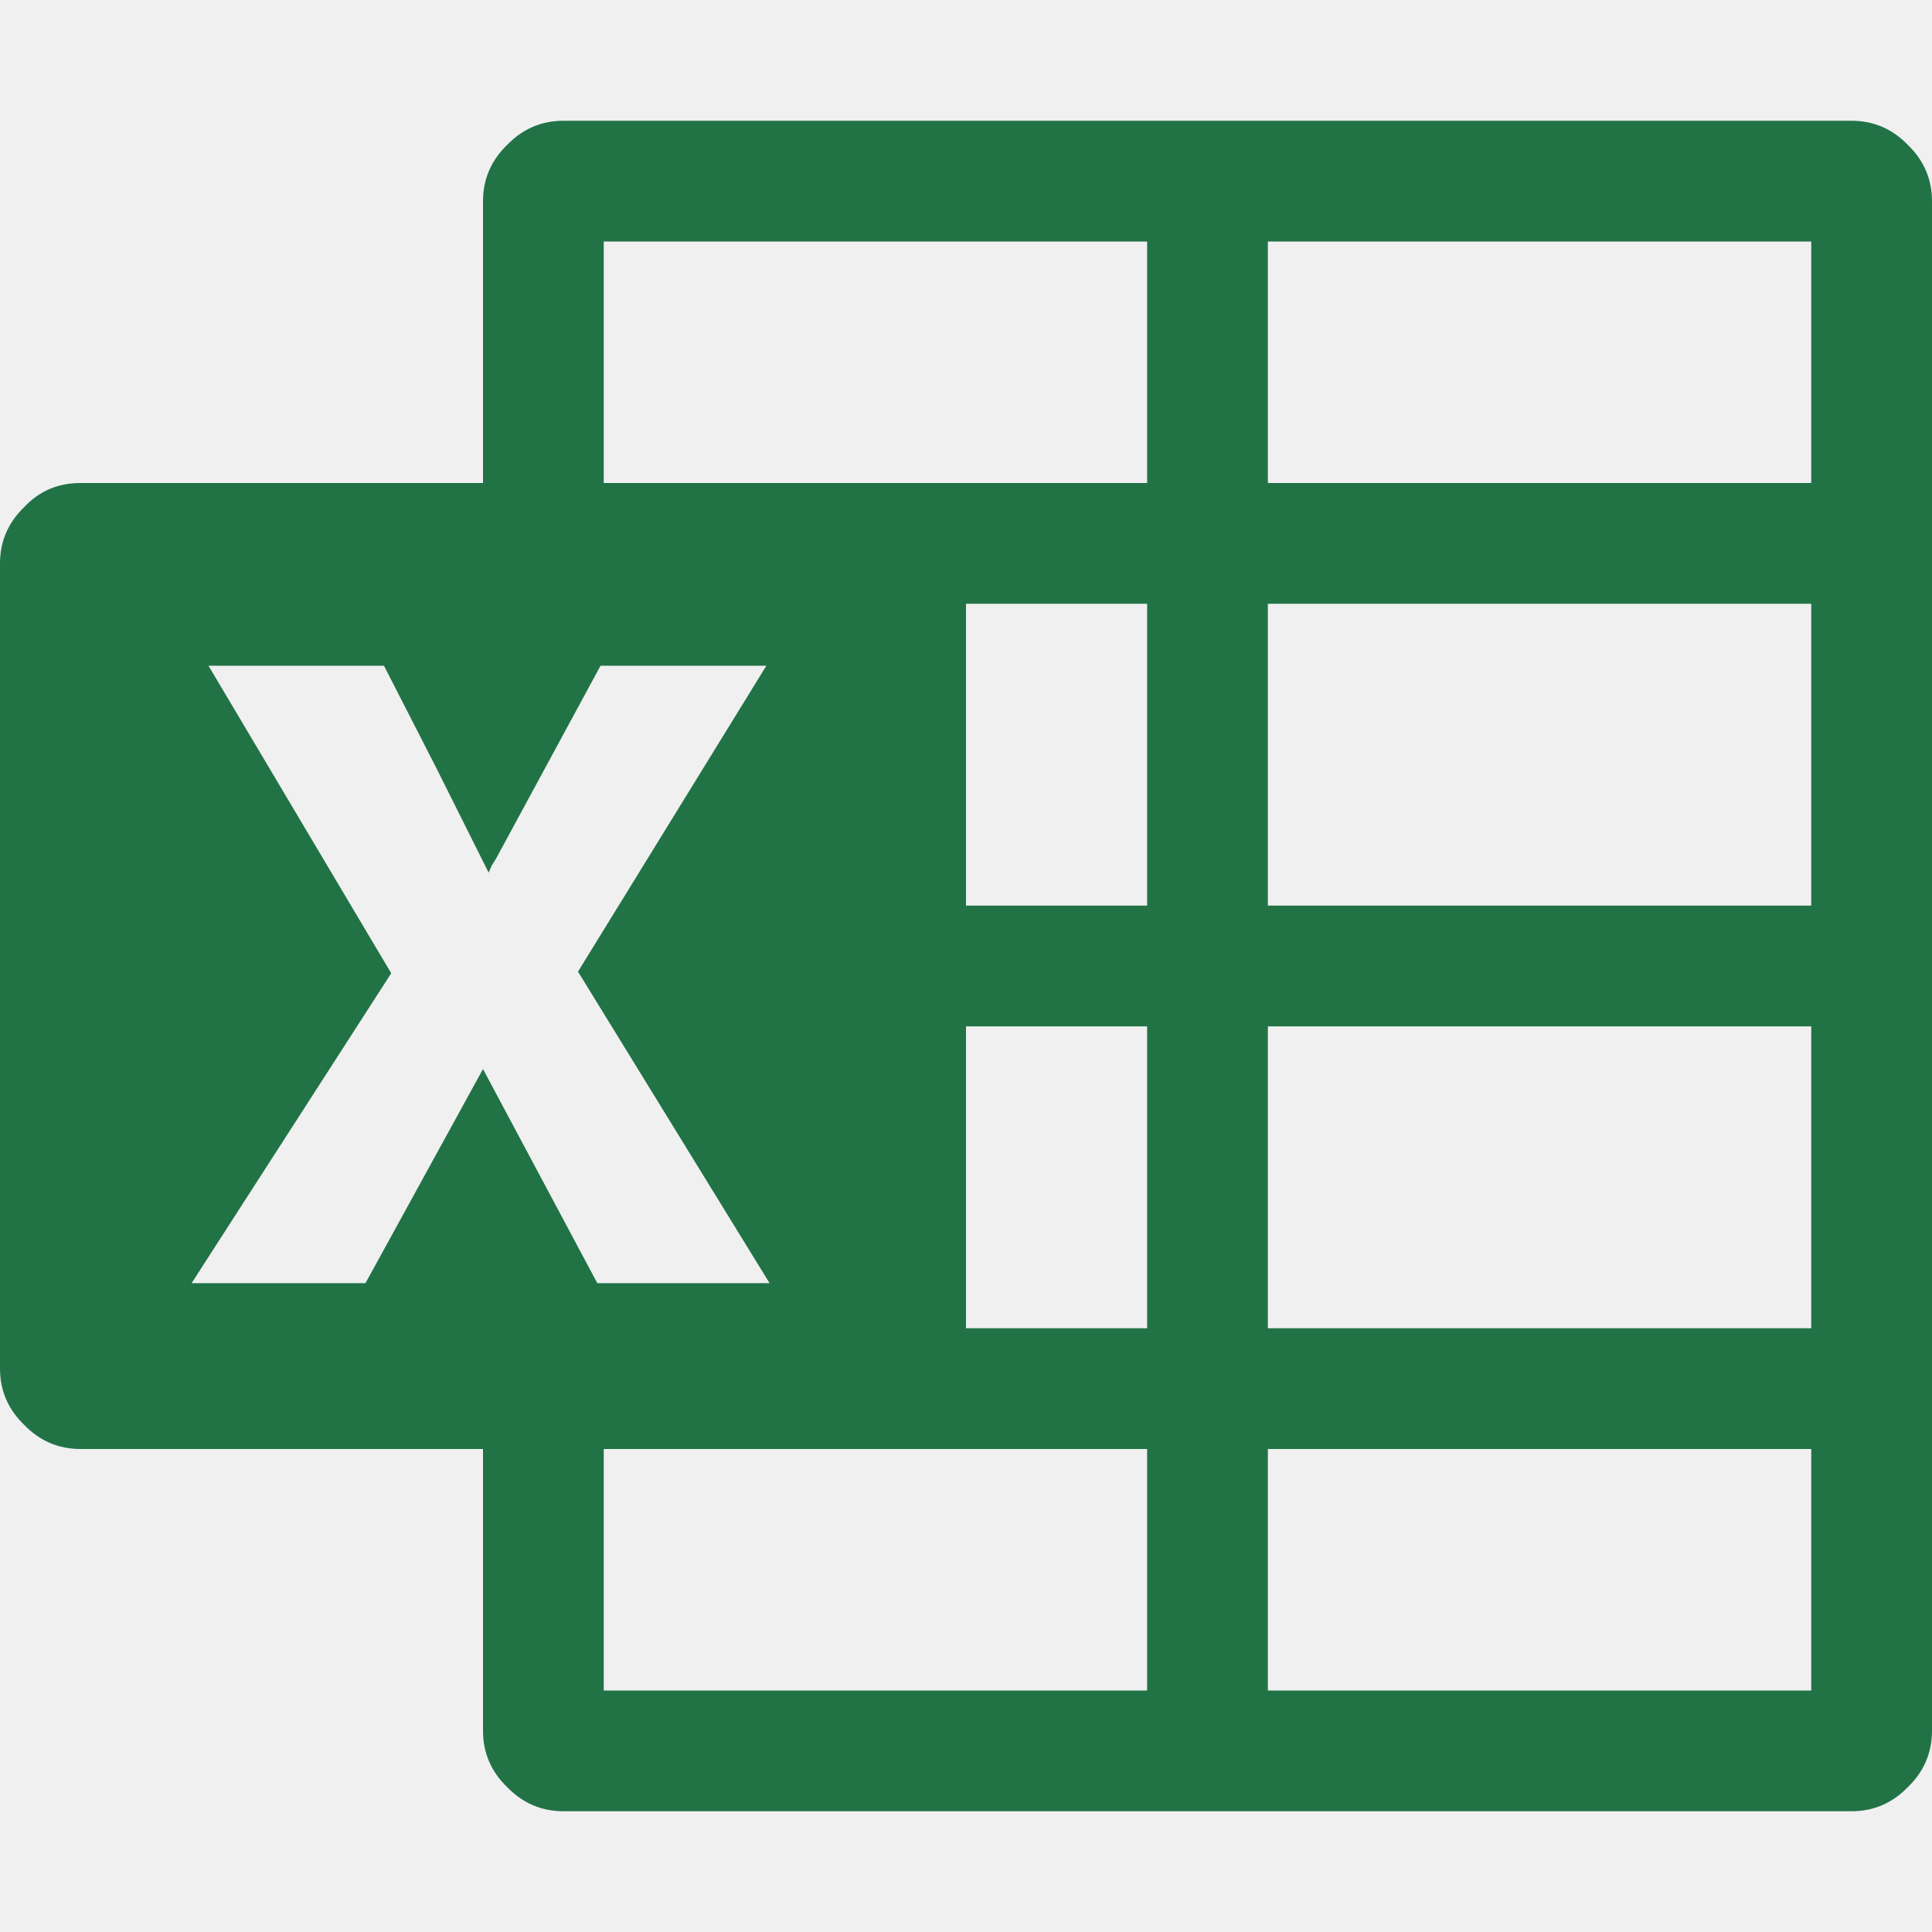
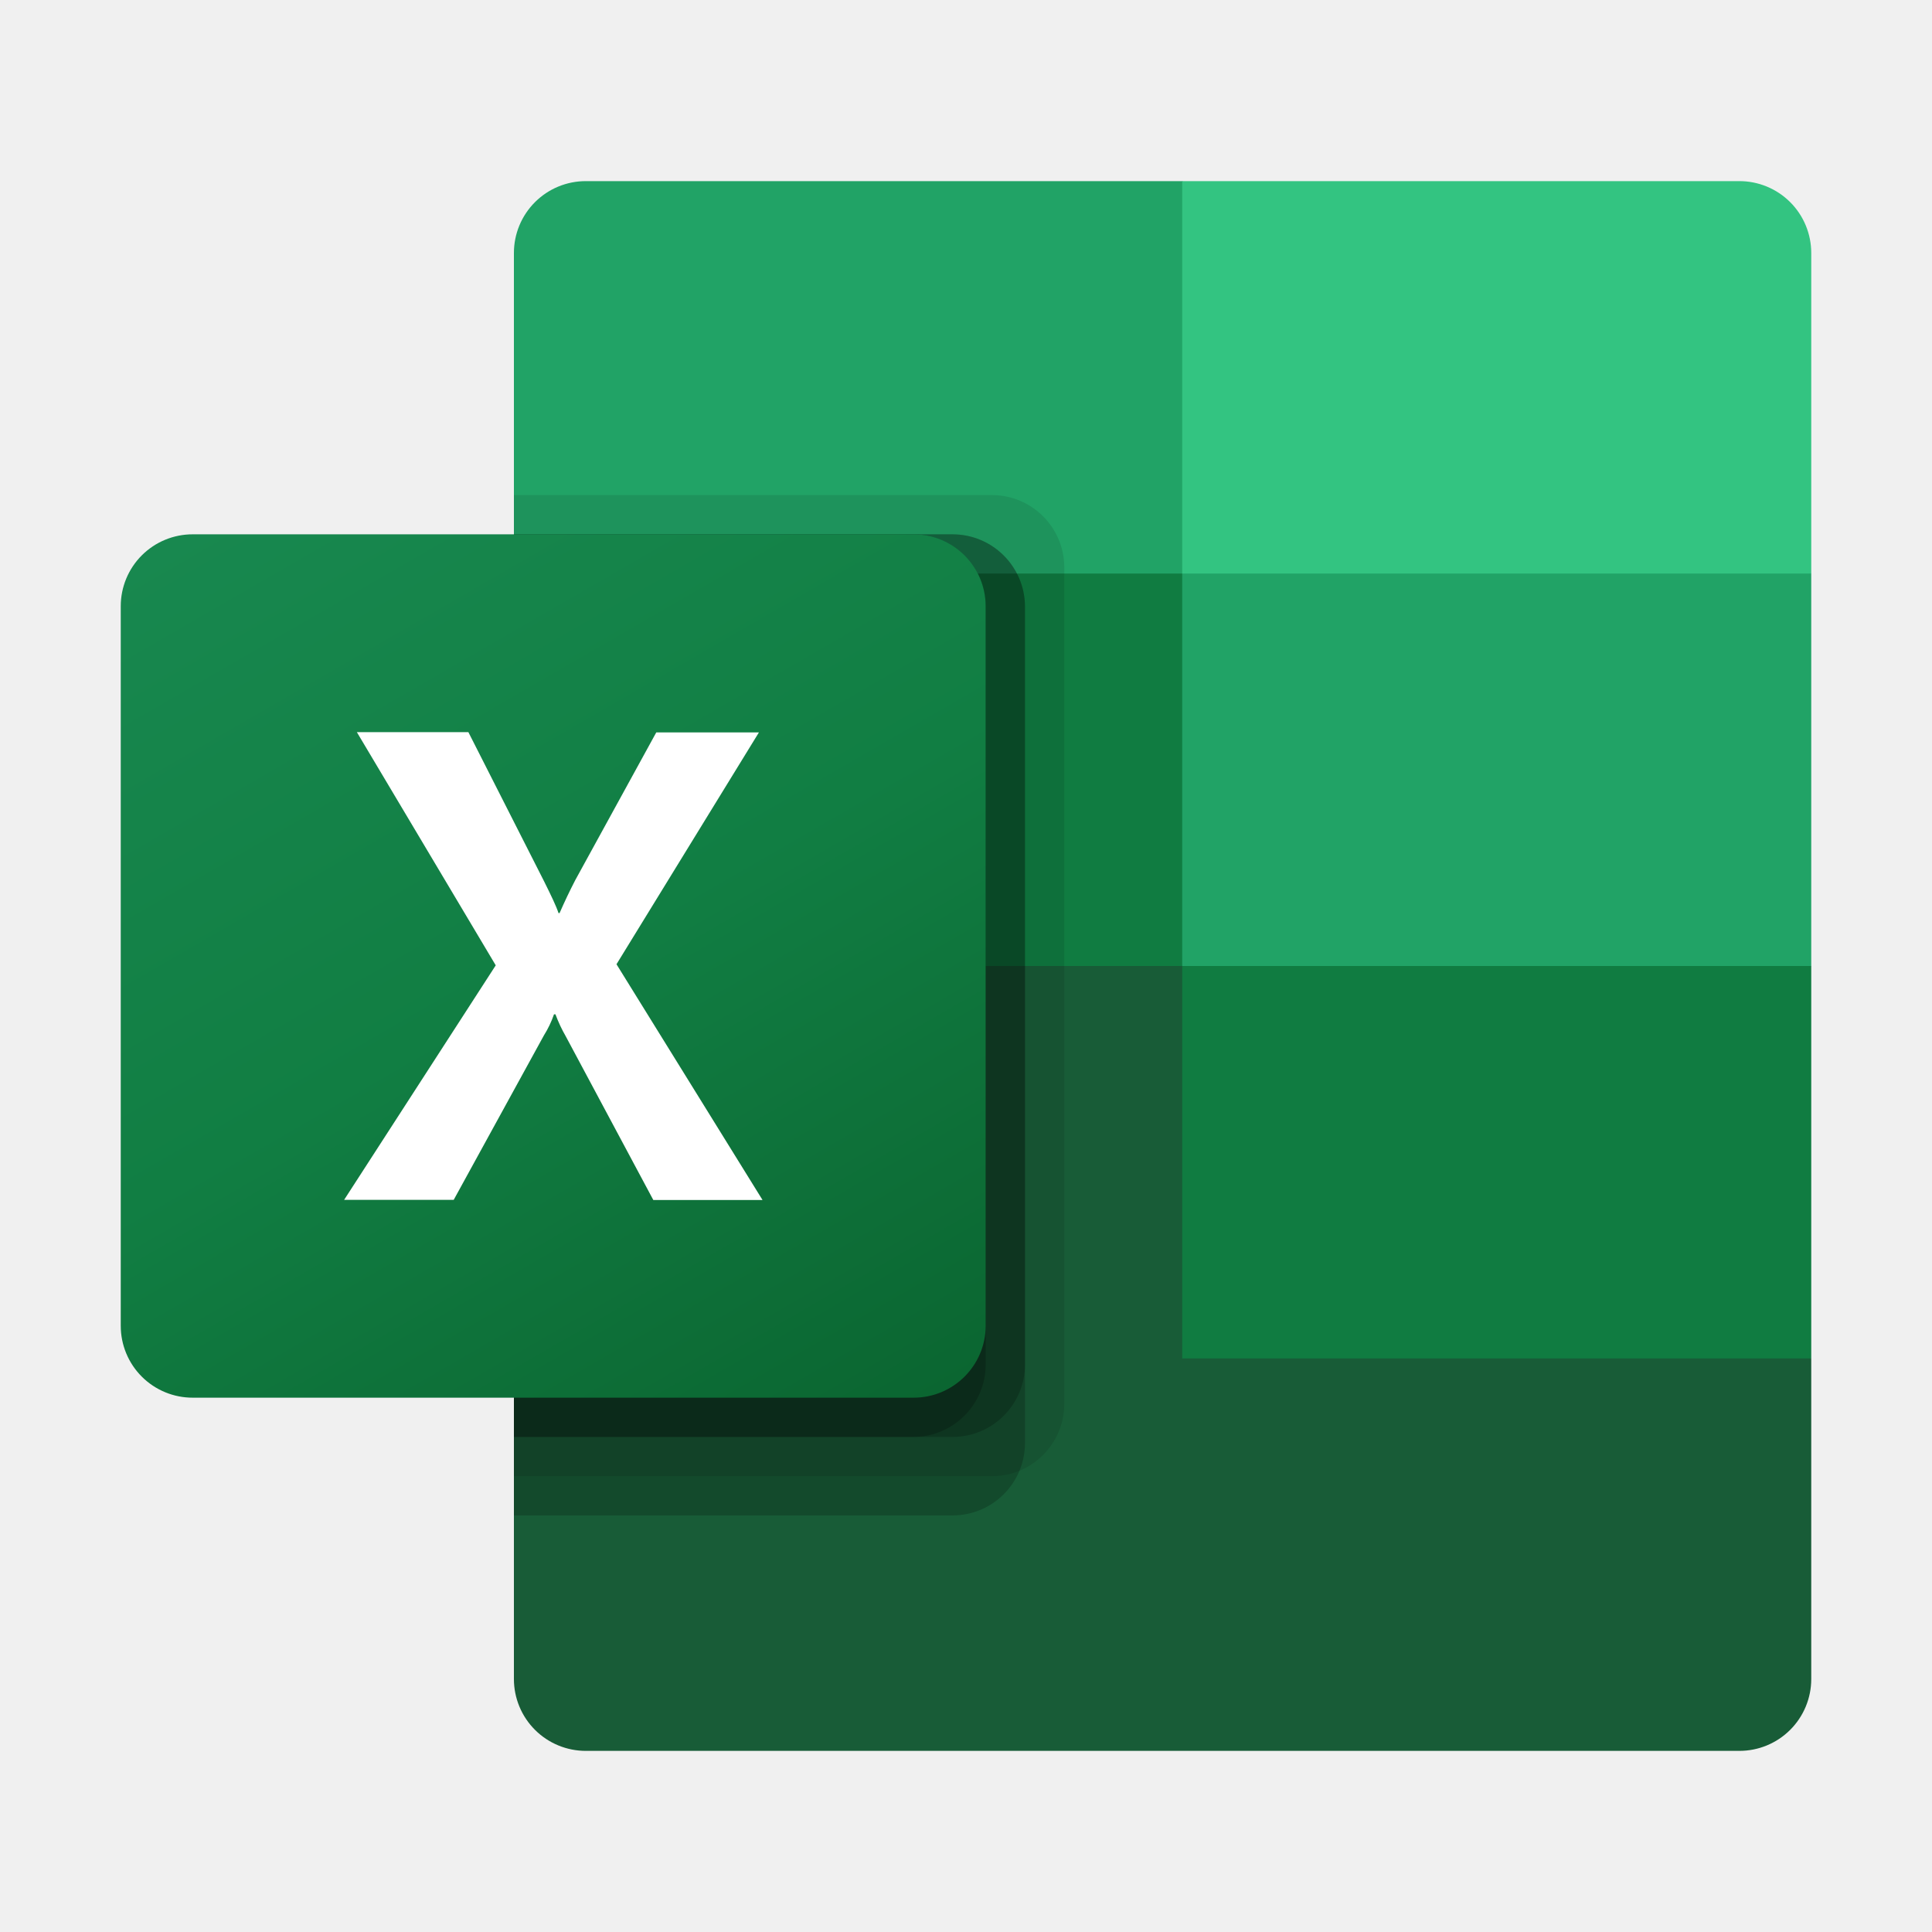
- <svg xmlns="http://www.w3.org/2000/svg" viewBox="0 0 24 24" style="color:#217346">
-   <path fill="currentColor" d="M23 1.5q.41 0 .7.3q.3.29.3.7v19q0 .41-.3.7q-.29.3-.7.3H7q-.41 0-.7-.3q-.3-.29-.3-.7V18H1q-.41 0-.7-.3q-.3-.29-.3-.7V7q0-.41.3-.7Q.58 6 1 6h5V2.5q0-.41.3-.7q.29-.3.7-.3zM6 13.28l1.42 2.66h2.14l-2.38-3.87l2.34-3.8H7.46l-1.3 2.4l-.05.08l-.04.09l-.64-1.28l-.66-1.29H2.59l2.27 3.82l-2.48 3.85h2.16zM14.25 21v-3H7.5v3zm0-4.5v-3.75H12v3.75zm0-5.25V7.5H12v3.75zm0-5.25V3H7.5v3zm8.25 15v-3h-6.75v3zm0-4.5v-3.75h-6.75v3.75zm0-5.25V7.5h-6.75v3.75zm0-5.25V3h-6.75v3Z" />
+ <svg xmlns="http://www.w3.org/2000/svg" viewBox="0 0 32 32">
+   <defs>
+     <linearGradient id="SVGSuUii0pt" x1="4.494" x2="13.832" y1="-2092.086" y2="-2075.914" gradientTransform="translate(0 2100)" gradientUnits="userSpaceOnUse">
+       <stop offset="0" stop-color="#18884f" />
+       <stop offset=".5" stop-color="#117e43" />
+       <stop offset="1" stop-color="#0b6631" />
+     </linearGradient>
+   </defs>
+   <path fill="#185c37" d="M19.581 15.35L8.512 13.4v14.409A1.19 1.19 0 0 0 9.705 29h19.1A1.19 1.19 0 0 0 30 27.809V22.5Z" />
+   <path fill="#21a366" d="M19.581 3H9.705a1.19 1.19 0 0 0-1.193 1.191V9.5L19.581 16l5.861 1.95L30 16V9.5Z" />
+   <path fill="#107c41" d="M8.512 9.5h11.069V16H8.512Z" />
+   <path d="M16.434 8.2H8.512v16.25h7.922a1.2 1.2 0 0 0 1.194-1.191V9.391A1.2 1.2 0 0 0 16.434 8.2" opacity=".1" />
+   <path d="M15.783 8.85H8.512V25.1h7.271a1.2 1.2 0 0 0 1.194-1.191V10.041a1.2 1.2 0 0 0-1.194-1.191" opacity=".2" />
+   <path d="M15.783 8.85H8.512V23.8h7.271a1.2 1.2 0 0 0 1.194-1.191V10.041a1.2 1.2 0 0 0-1.194-1.191" opacity=".2" />
+   <path d="M15.132 8.85h-6.62V23.8h6.62a1.2 1.2 0 0 0 1.194-1.191V10.041a1.2 1.2 0 0 0-1.194-1.191" opacity=".2" />
+   <path fill="url(#SVGSuUii0pt)" d="M3.194 8.85h11.938a1.193 1.193 0 0 1 1.194 1.191v11.918a1.193 1.193 0 0 1-1.194 1.191H3.194A1.19 1.19 0 0 1 2 21.959V10.041A1.19 1.19 0 0 1 3.194 8.85" />
+   <path fill="#fff" d="m5.7 19.873l2.511-3.884l-2.3-3.862h1.847L9.013 14.6c.116.234.2.408.238.524h.017q.123-.281.26-.546l1.342-2.447h1.7l-2.359 3.84l2.419 3.905h-1.809l-1.45-2.711A2.4 2.4 0 0 1 9.2 16.8h-.024a1.7 1.7 0 0 1-.168.351l-1.493 2.722Z" />
+   <path fill="#33c481" d="M28.806 3h-9.225v6.5H30V4.191A1.19 1.19 0 0 0 28.806 3" />
+   <path fill="#107c41" d="M19.581 16H30v6.5H19.581Z" />
</svg>
